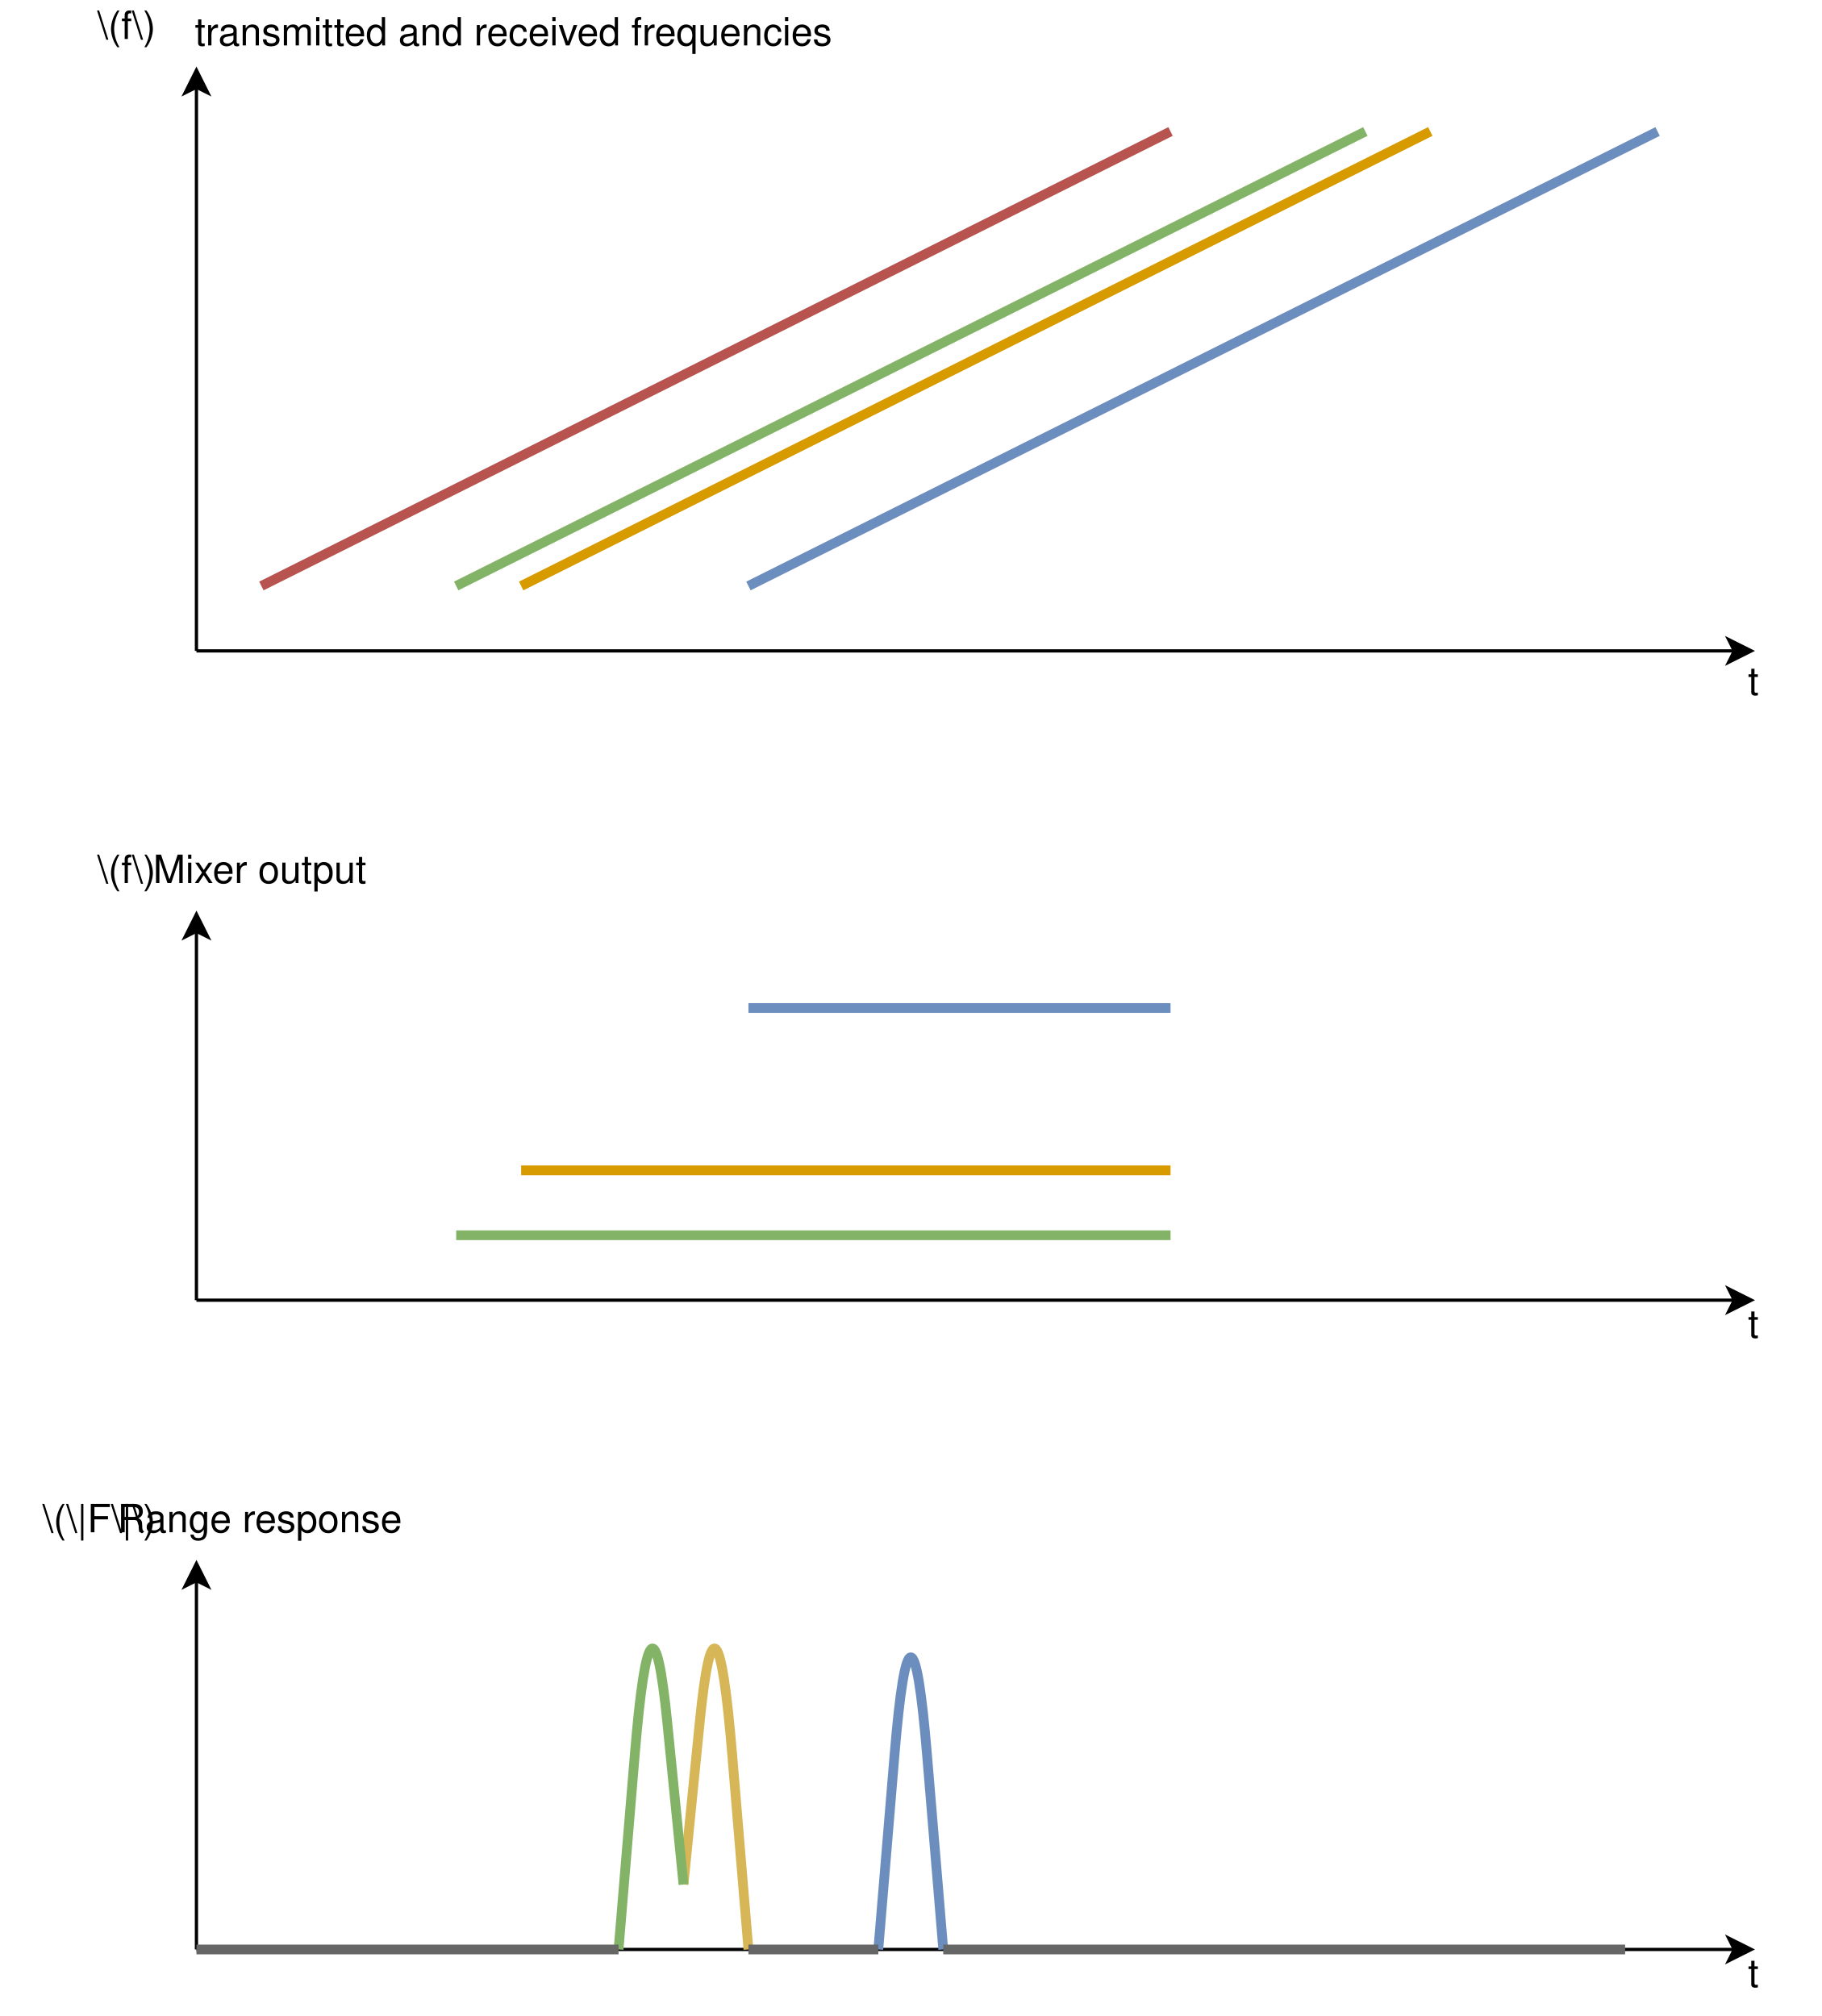
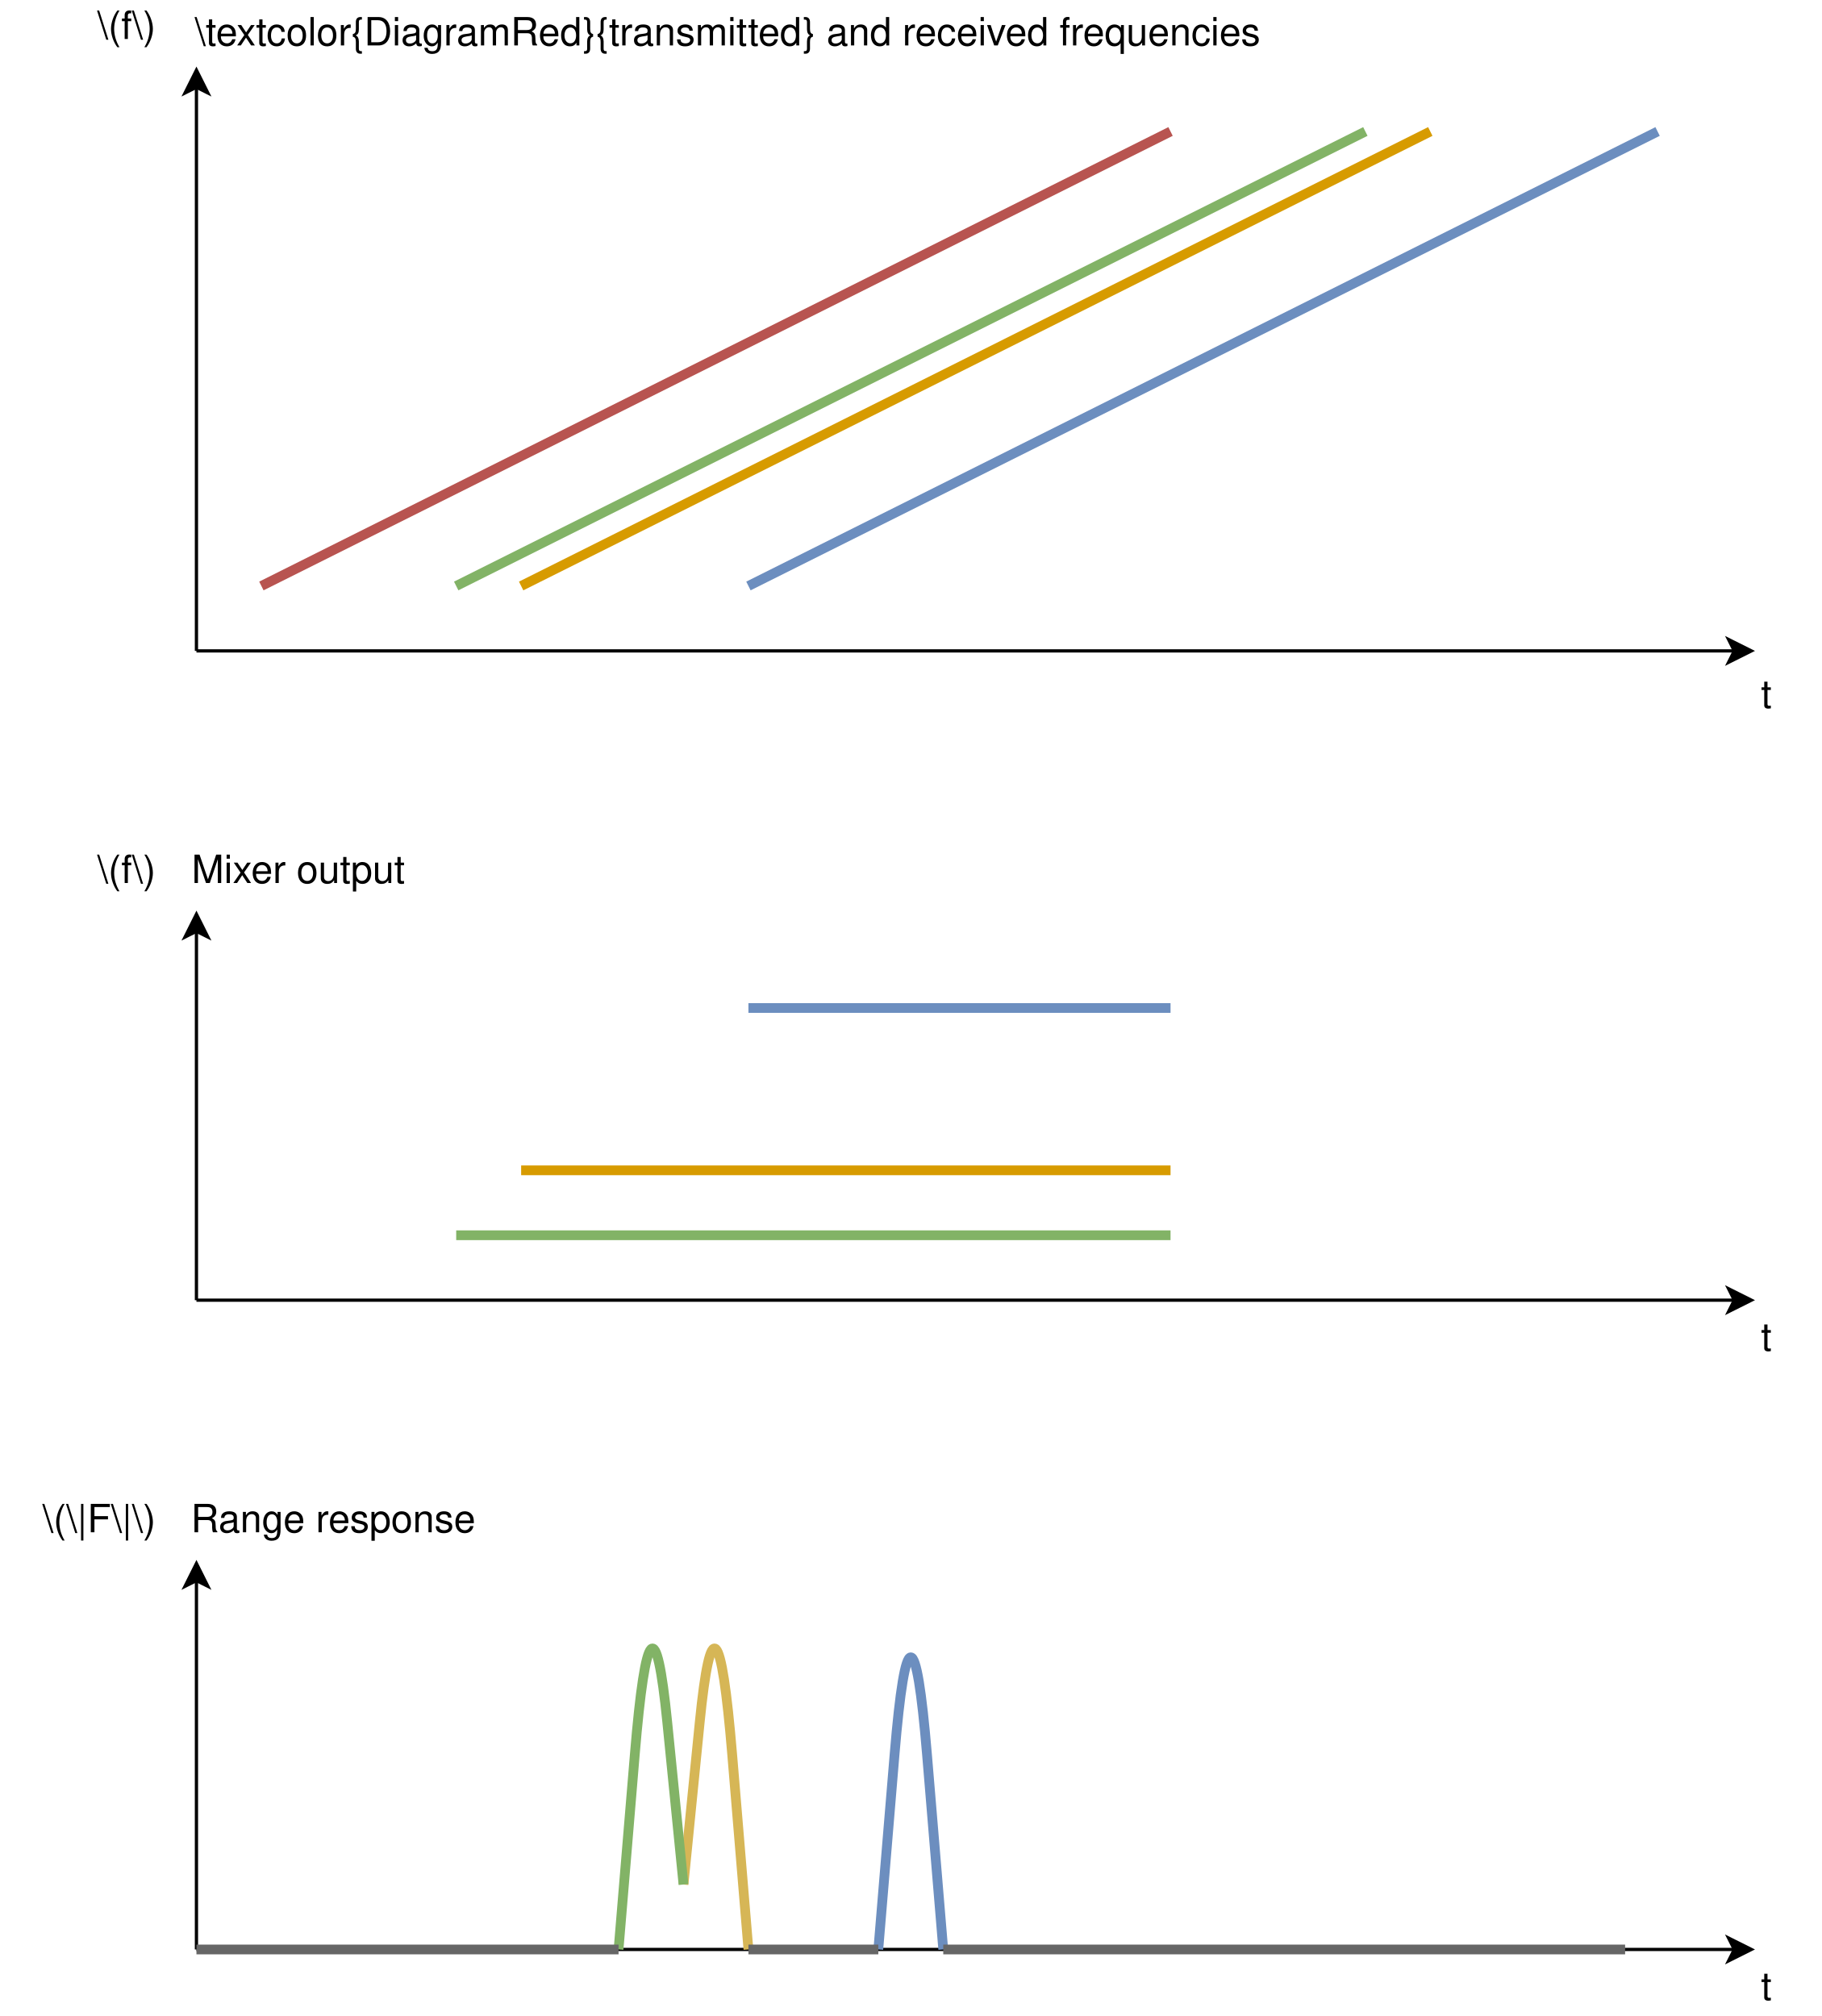
- <svg xmlns="http://www.w3.org/2000/svg" width="561px" height="621px" version="1.1">
-   <defs />
-   <g transform="translate(0.5,0.5)">
-     <path d="M 60 200 L 533.63 200" fill="none" stroke="#000000" stroke-miterlimit="10" pointer-events="none" />
-     <path d="M 538.88 200 L 531.88 203.5 L 533.63 200 L 531.88 196.5 Z" fill="#000000" stroke="#000000" stroke-miterlimit="10" pointer-events="none" />
-     <g fill="#000000" font-family="Helvetica" font-size="12px">
-       <text x="59.5" y="13.5">transmitted and received frequencies</text>
+ <svg xmlns="http://www.w3.org/2000/svg" width="561px" height="621px" version="1.1" id="svg92">
+   <defs id="defs2" />
+   <g transform="translate(0.5,0.5)" id="g90">
+     <path d="M 60 200 L 533.63 200" fill="none" stroke="#000000" stroke-miterlimit="10" pointer-events="none" id="path4" />
+     <path d="M 538.88 200 L 531.88 203.5 L 533.63 200 L 531.88 196.5 Z" fill="#000000" stroke="#000000" stroke-miterlimit="10" pointer-events="none" id="path6" />
+     <g fill="#000000" font-family="Helvetica" font-size="12px" id="g10">
+       <text x="59.5" y="13.5" id="text8">\textcolor{DiagramRed}{transmitted} and received frequencies</text>
    </g>
-     <path d="M 60 200 L 60 26.37" fill="none" stroke="#000000" stroke-miterlimit="10" pointer-events="none" />
-     <path d="M 60 21.12 L 63.5 28.12 L 60 26.37 L 56.5 28.12 Z" fill="#000000" stroke="#000000" stroke-miterlimit="10" pointer-events="none" />
-     <path d="M 80 180 L 360 40" fill="none" stroke="#b85450" stroke-width="3" stroke-miterlimit="10" pointer-events="none" />
-     <path d="M 140 180 L 420 40" fill="none" stroke="#82b366" stroke-width="3" stroke-miterlimit="10" pointer-events="none" />
-     <path d="M 230 180 L 510 40" fill="none" stroke="#6c8ebf" stroke-width="3" stroke-miterlimit="10" pointer-events="none" />
-     <path d="M 160 180 L 440 40" fill="none" stroke="#d79b00" stroke-width="3" stroke-miterlimit="10" pointer-events="none" />
-     <path d="M 60 400 L 533.63 400" fill="none" stroke="#000000" stroke-miterlimit="10" pointer-events="none" />
-     <path d="M 538.88 400 L 531.88 403.5 L 533.63 400 L 531.88 396.5 Z" fill="#000000" stroke="#000000" stroke-miterlimit="10" pointer-events="none" />
-     <g fill="#000000" font-family="Helvetica" text-anchor="middle" font-size="12px">
-       <text x="539.5" y="411.5">t</text>
+     <path d="M 60 200 L 60 26.37" fill="none" stroke="#000000" stroke-miterlimit="10" pointer-events="none" id="path12" />
+     <path d="M 60 21.12 L 63.5 28.12 L 60 26.37 L 56.5 28.12 Z" fill="#000000" stroke="#000000" stroke-miterlimit="10" pointer-events="none" id="path14" />
+     <path d="M 80 180 L 360 40" fill="none" stroke="#b85450" stroke-width="3" stroke-miterlimit="10" pointer-events="none" id="path16" />
+     <path d="M 140 180 L 420 40" fill="none" stroke="#82b366" stroke-width="3" stroke-miterlimit="10" pointer-events="none" id="path18" />
+     <path d="M 230 180 L 510 40" fill="none" stroke="#6c8ebf" stroke-width="3" stroke-miterlimit="10" pointer-events="none" id="path20" />
+     <path d="M 160 180 L 440 40" fill="none" stroke="#d79b00" stroke-width="3" stroke-miterlimit="10" pointer-events="none" id="path22" />
+     <path d="M 60 400 L 533.63 400" fill="none" stroke="#000000" stroke-miterlimit="10" pointer-events="none" id="path24" />
+     <path d="M 538.88 400 L 531.88 403.5 L 533.63 400 L 531.88 396.5 Z" fill="#000000" stroke="#000000" stroke-miterlimit="10" pointer-events="none" id="path26" />
+     <g font-size="12px" id="g30" transform="translate(4,4)" style="font-size:12px;font-family:Helvetica;text-anchor:middle;fill:#000000">
+       <text x="539.5" y="411.5" id="text28">t</text>
    </g>
-     <g fill="#000000" font-family="Helvetica" text-anchor="middle" font-size="12px">
-       <text x="79.5" y="271.5">Mixer output</text>
+     <g font-size="12px" id="g34" transform="translate(-20.996)" style="font-size:12px;font-family:Helvetica;text-anchor:middle;fill:#000000">
+       <text x="79.5" y="271.5" id="text32" style="font-style:normal;font-variant:normal;font-weight:normal;font-stretch:normal;font-size:12px;font-family:Helvetica;-inkscape-font-specification:'Helvetica, Normal';font-variant-ligatures:normal;font-variant-caps:normal;font-variant-numeric:normal;font-feature-settings:normal;text-align:start;writing-mode:lr-tb;text-anchor:start">Mixer output</text>
    </g>
-     <path d="M 60 400 L 60 286.37" fill="none" stroke="#000000" stroke-miterlimit="10" pointer-events="none" />
-     <path d="M 60 281.12 L 63.5 288.12 L 60 286.37 L 56.5 288.12 Z" fill="#000000" stroke="#000000" stroke-miterlimit="10" pointer-events="none" />
-     <path d="M 60 600 L 533.63 600" fill="none" stroke="#000000" stroke-miterlimit="10" pointer-events="none" />
-     <path d="M 538.88 600 L 531.88 603.5 L 533.63 600 L 531.88 596.5 Z" fill="#000000" stroke="#000000" stroke-miterlimit="10" pointer-events="none" />
-     <g fill="#000000" font-family="Helvetica" text-anchor="middle" font-size="12px">
-       <text x="539.5" y="611.5">t</text>
+     <path d="M 60 400 L 60 286.37" fill="none" stroke="#000000" stroke-miterlimit="10" pointer-events="none" id="path36" />
+     <path d="M 60 281.12 L 63.5 288.12 L 60 286.37 L 56.5 288.12 Z" fill="#000000" stroke="#000000" stroke-miterlimit="10" pointer-events="none" id="path38" />
+     <path d="M 60 600 L 533.63 600" fill="none" stroke="#000000" stroke-miterlimit="10" pointer-events="none" id="path40" />
+     <path d="M 538.88 600 L 531.88 603.5 L 533.63 600 L 531.88 596.5 Z" fill="#000000" stroke="#000000" stroke-miterlimit="10" pointer-events="none" id="path42" />
+     <g font-size="12px" id="g46" transform="translate(4,4)" style="font-size:12px;font-family:Helvetica;text-anchor:middle;fill:#000000">
+       <text x="539.5" y="611.5" id="text44">t</text>
    </g>
-     <g fill="#000000" font-family="Helvetica" text-anchor="middle" font-size="12px">
-       <text x="79.5" y="471.5">Range response</text>
+     <g fill="#000000" font-family="Helvetica" text-anchor="middle" font-size="12px" id="g50">
+       <text x="58.288" y="471.5" id="text48" style="font-style:normal;font-variant:normal;font-weight:normal;font-stretch:normal;font-size:12px;font-family:Helvetica;-inkscape-font-specification:'Helvetica, Normal';font-variant-ligatures:normal;font-variant-caps:normal;font-variant-numeric:normal;font-feature-settings:normal;text-align:start;writing-mode:lr-tb;text-anchor:start">Range response</text>
    </g>
-     <path d="M 60 600 L 60 486.37" fill="none" stroke="#000000" stroke-miterlimit="10" pointer-events="none" />
-     <path d="M 60 481.12 L 63.5 488.12 L 60 486.37 L 56.5 488.12 Z" fill="#000000" stroke="#000000" stroke-miterlimit="10" pointer-events="none" />
-     <path d="M 270 600 Q 270 600 275 540 Q 280 480 285 540 Q 290 600 290 600" fill="none" stroke="#6c8ebf" stroke-width="3" stroke-miterlimit="10" pointer-events="none" />
-     <path d="M 160 360 L 360 360" fill="none" stroke="#d79b00" stroke-width="3" stroke-miterlimit="10" pointer-events="none" />
-     <path d="M 210 580 Q 210 580 215 530 Q 220 480 225 540 Q 230 600 230 600" fill="none" stroke="#d6b656" stroke-width="3" stroke-miterlimit="10" pointer-events="none" />
-     <path d="M 190 600 Q 190 600 195 540 Q 200 480 205 530 Q 210 580 210 580" fill="none" stroke="#82b366" stroke-width="3" stroke-miterlimit="10" pointer-events="none" />
-     <path d="M 290 600 Q 290 600 500 600" fill="none" stroke="#666666" stroke-width="3" stroke-miterlimit="10" pointer-events="none" />
-     <path d="M 60 600 Q 60 600 190 600" fill="none" stroke="#666666" stroke-width="3" stroke-miterlimit="10" pointer-events="none" />
-     <path d="M 230 600 Q 230 600 270 600" fill="none" stroke="#666666" stroke-width="3" stroke-miterlimit="10" pointer-events="none" />
-     <g fill="#000000" font-family="Helvetica" text-anchor="middle" font-size="12px">
-       <text x="539.5" y="213.5">t</text>
+     <path d="M 60 600 L 60 486.37" fill="none" stroke="#000000" stroke-miterlimit="10" pointer-events="none" id="path52" />
+     <path d="M 60 481.12 L 63.5 488.12 L 60 486.37 L 56.5 488.12 Z" fill="#000000" stroke="#000000" stroke-miterlimit="10" pointer-events="none" id="path54" />
+     <path d="M 270 600 Q 270 600 275 540 Q 280 480 285 540 Q 290 600 290 600" fill="none" stroke="#6c8ebf" stroke-width="3" stroke-miterlimit="10" pointer-events="none" id="path56" />
+     <path d="M 160 360 L 360 360" fill="none" stroke="#d79b00" stroke-width="3" stroke-miterlimit="10" pointer-events="none" id="path58" />
+     <path d="M 210 580 Q 210 580 215 530 Q 220 480 225 540 Q 230 600 230 600" fill="none" stroke="#d6b656" stroke-width="3" stroke-miterlimit="10" pointer-events="none" id="path60" />
+     <path d="M 190 600 Q 190 600 195 540 Q 200 480 205 530 Q 210 580 210 580" fill="none" stroke="#82b366" stroke-width="3" stroke-miterlimit="10" pointer-events="none" id="path62" />
+     <path d="M 290 600 Q 290 600 500 600" fill="none" stroke="#666666" stroke-width="3" stroke-miterlimit="10" pointer-events="none" id="path64" />
+     <path d="M 60 600 Q 60 600 190 600" fill="none" stroke="#666666" stroke-width="3" stroke-miterlimit="10" pointer-events="none" id="path66" />
+     <path d="M 230 600 Q 230 600 270 600" fill="none" stroke="#666666" stroke-width="3" stroke-miterlimit="10" pointer-events="none" id="path68" />
+     <g font-size="12px" id="g72" transform="translate(4,4)" style="font-size:12px;font-family:Helvetica;text-anchor:middle;fill:#000000">
+       <text x="539.5" y="213.5" id="text70">t</text>
    </g>
-     <g fill="#000000" font-family="Helvetica" text-anchor="end" font-size="12px">
-       <text x="47.5" y="471.5">\(\|F\|\)</text>
+     <g fill="#000000" font-family="Helvetica" text-anchor="end" font-size="12px" id="g76">
+       <text x="47.5" y="471.5" id="text74">\(\|F\|\)</text>
    </g>
-     <g fill="#000000" font-family="Helvetica" text-anchor="end" font-size="12px">
-       <text x="47.5" y="271.5">\(f\)</text>
+     <g fill="#000000" font-family="Helvetica" text-anchor="end" font-size="12px" id="g80">
+       <text x="47.5" y="271.5" id="text78">\(f\)</text>
    </g>
-     <g fill="#000000" font-family="Helvetica" text-anchor="end" font-size="12px">
-       <text x="47.5" y="11.5">\(f\)</text>
+     <g fill="#000000" font-family="Helvetica" text-anchor="end" font-size="12px" id="g84">
+       <text x="47.5" y="11.5" id="text82">\(f\)</text>
    </g>
-     <path d="M 230 310 L 360 310" fill="none" stroke="#6c8ebf" stroke-width="3" stroke-miterlimit="10" pointer-events="none" />
-     <path d="M 140 380 L 360 380" fill="none" stroke="#82b366" stroke-width="3" stroke-miterlimit="10" pointer-events="none" />
+     <path d="M 230 310 L 360 310" fill="none" stroke="#6c8ebf" stroke-width="3" stroke-miterlimit="10" pointer-events="none" id="path86" />
+     <path d="M 140 380 L 360 380" fill="none" stroke="#82b366" stroke-width="3" stroke-miterlimit="10" pointer-events="none" id="path88" />
  </g>
</svg>
